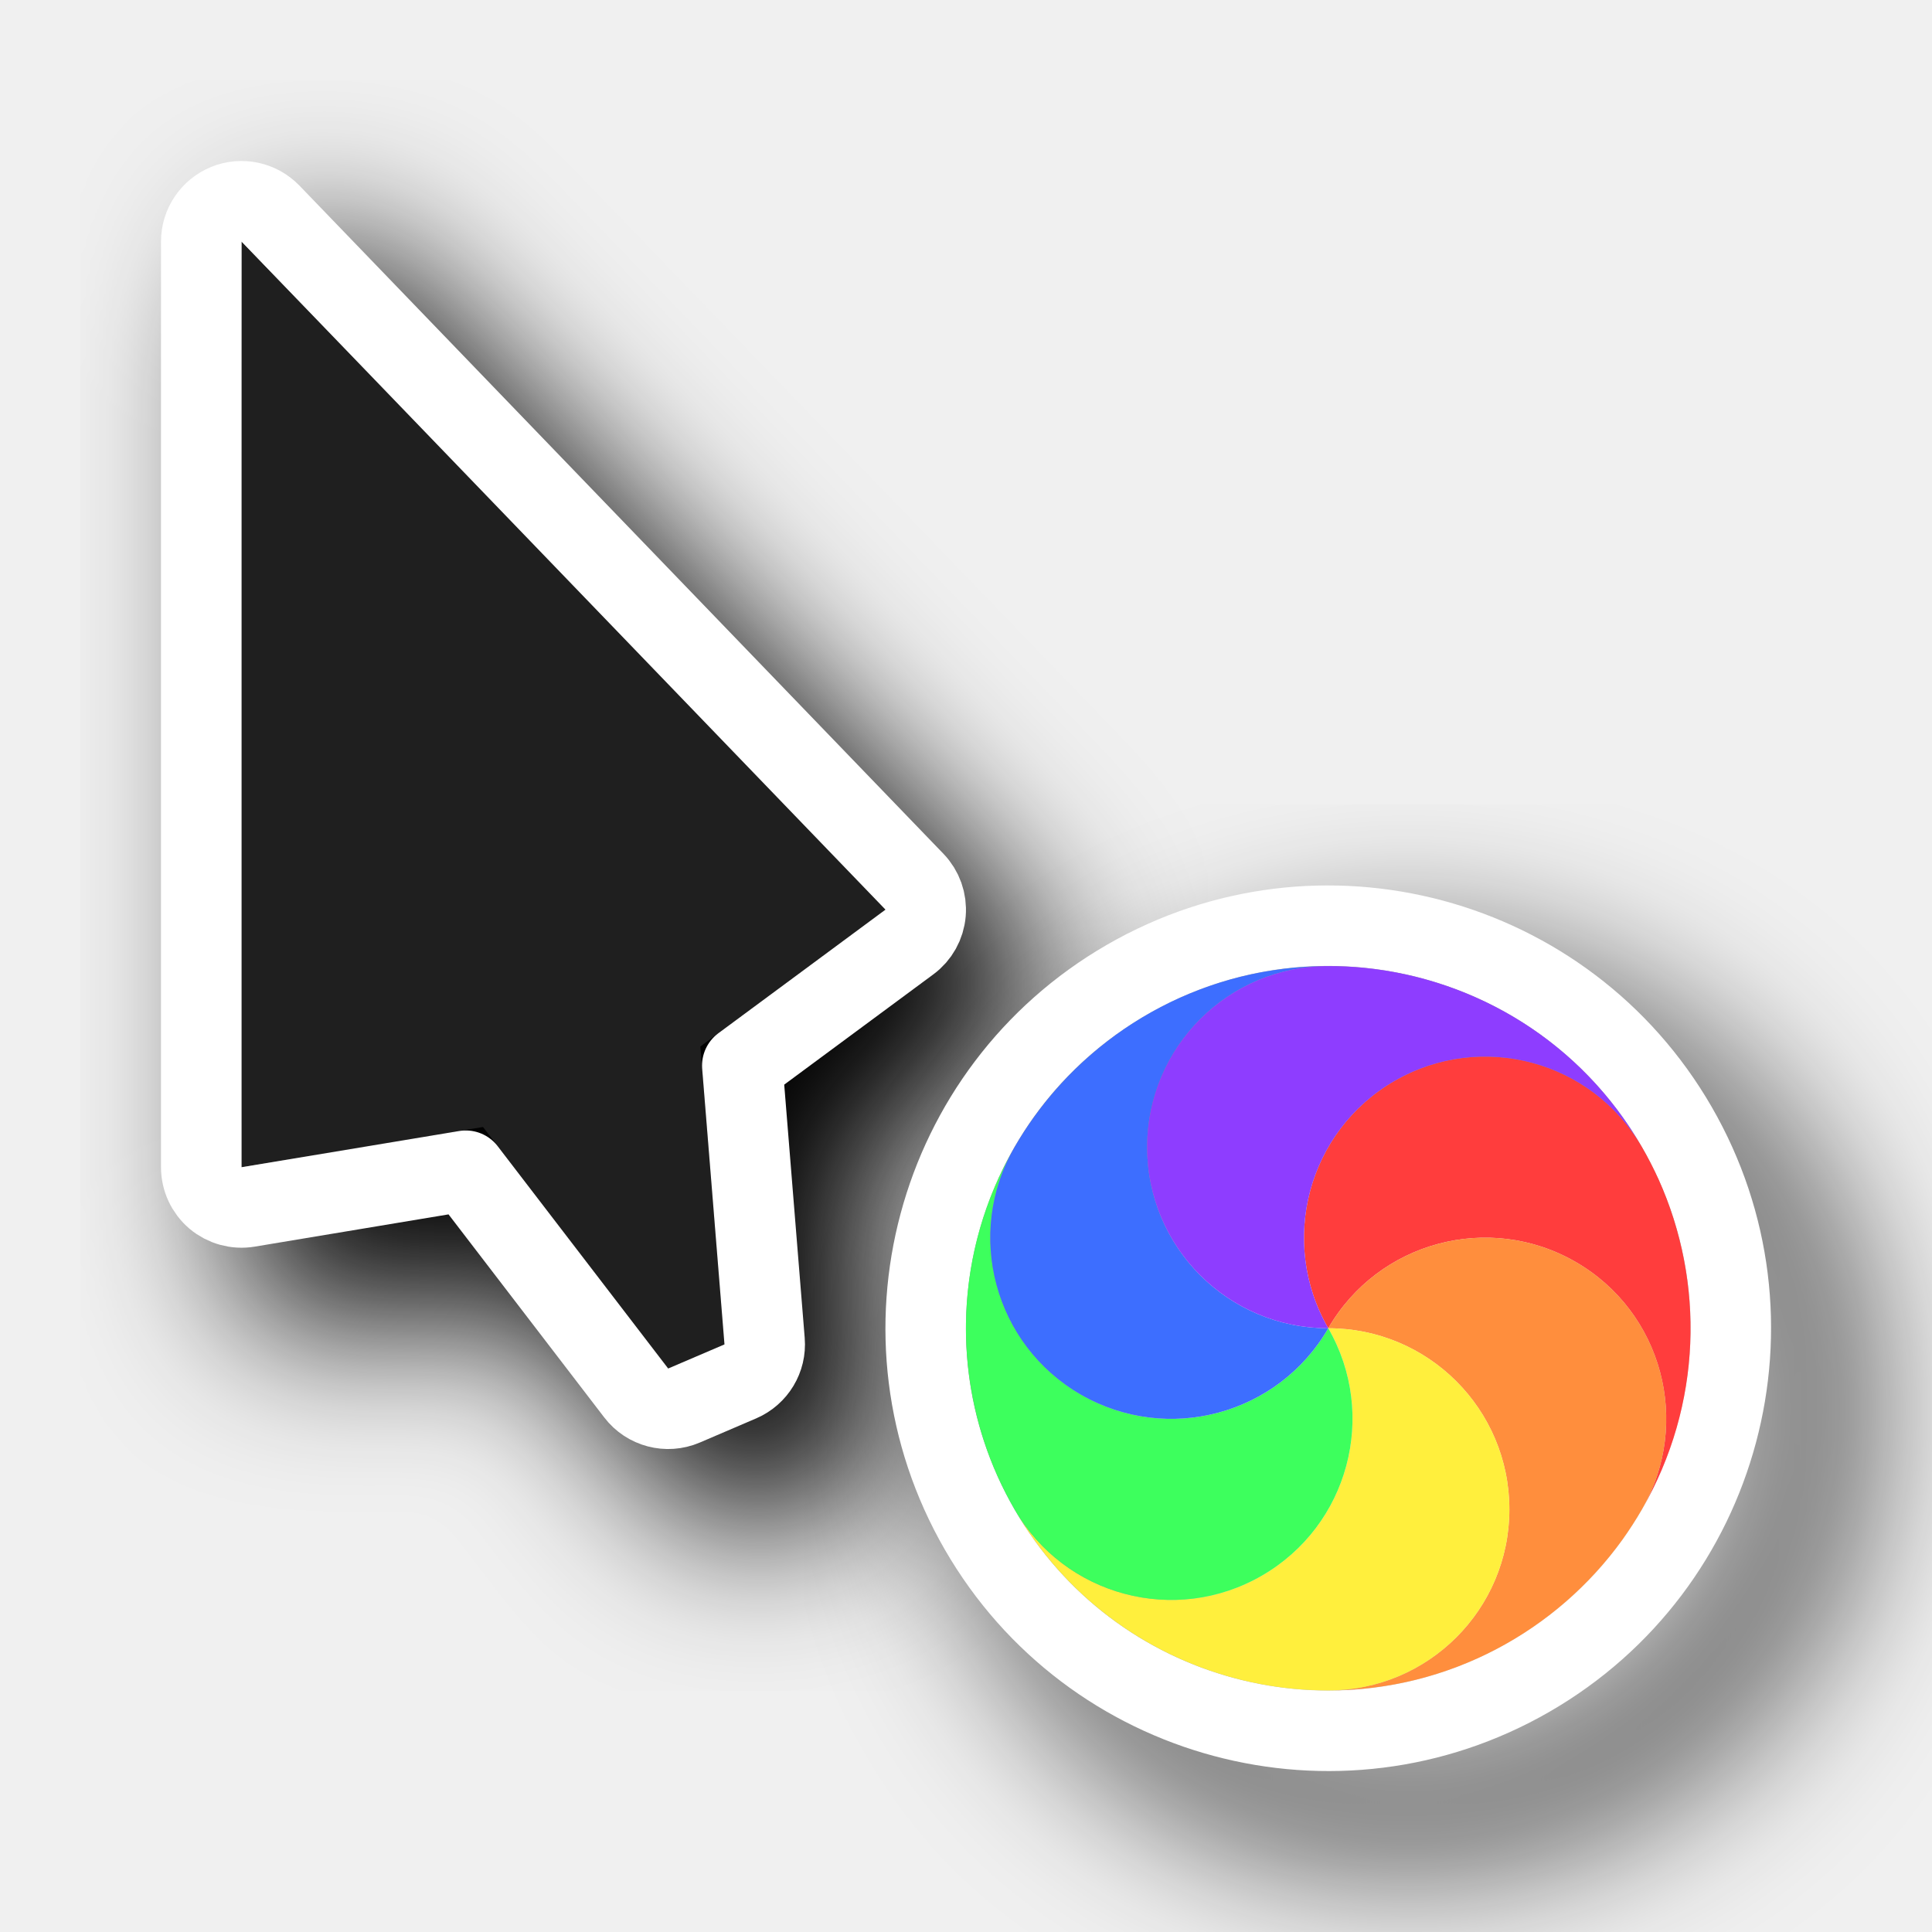
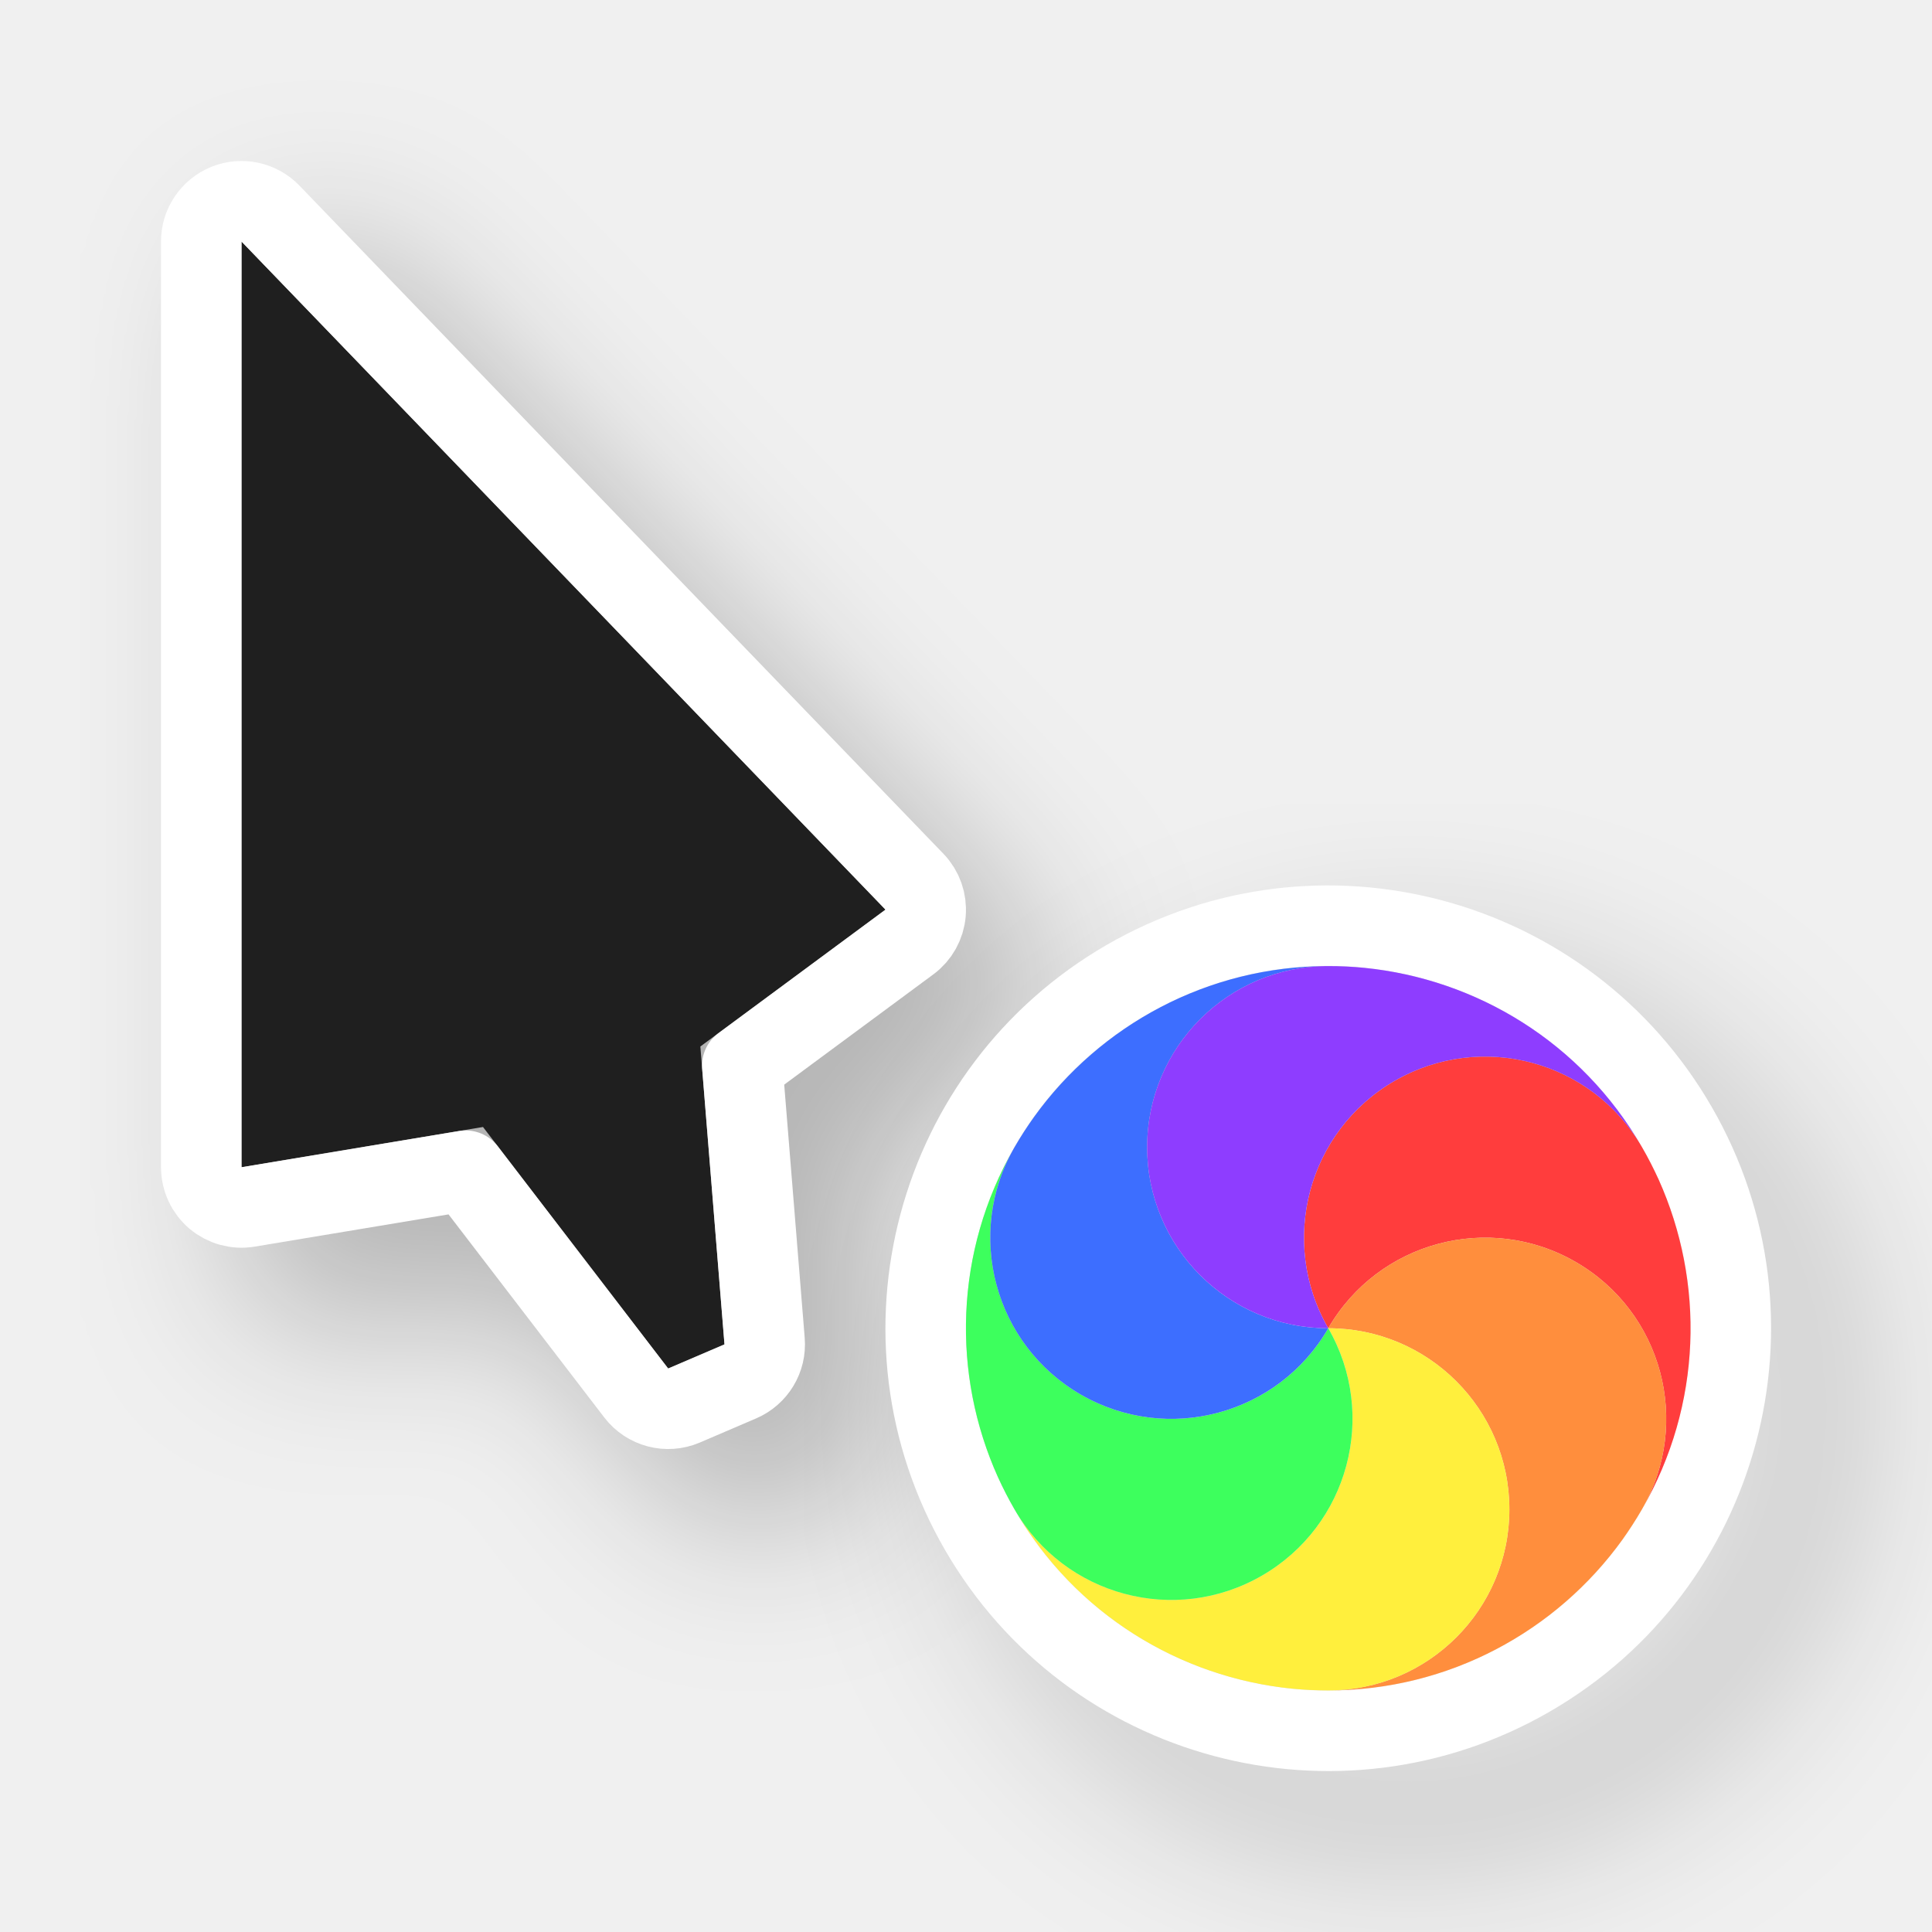
<svg xmlns="http://www.w3.org/2000/svg" width="24" height="24" viewBox="0 0 24 24" fill="none">
  <g clip-path="url(#clip0_105_986)">
    <g filter="url(#filter0_d_105_986)">
      <path d="M11 11.3L3 3L3 14.5L6 14L8.3 17L9 16.7L8.7 13L11 11.3Z" fill="#1F1F1F" />
      <path d="M11.36 10.953C11.46 11.057 11.51 11.198 11.498 11.342C11.486 11.485 11.413 11.617 11.297 11.702L9.221 13.237L9.498 16.66C9.516 16.874 9.394 17.075 9.197 17.16L8.497 17.46C8.287 17.55 8.042 17.486 7.903 17.304L5.786 14.543L3.082 14.993C2.937 15.017 2.789 14.976 2.677 14.882C2.565 14.787 2.5 14.647 2.5 14.5V3C2.5 2.796 2.624 2.613 2.813 2.536C3.002 2.46 3.218 2.506 3.36 2.653L11.36 10.953Z" stroke="white" stroke-linejoin="round" />
    </g>
    <g filter="url(#filter1_d_105_986)">
      <circle cx="16.5" cy="16.5" r="5" transform="rotate(60 16.5 16.5)" stroke="white" stroke-linejoin="round" />
    </g>
    <path d="M17.324 13.427C18.4 12.806 19.776 13.174 20.397 14.25C20.473 14.381 20.541 14.515 20.603 14.65C21.176 15.925 21.149 17.447 20.397 18.75C21.018 17.673 20.65 16.297 19.573 15.676C18.497 15.055 17.121 15.424 16.5 16.5C15.879 15.424 16.248 14.048 17.324 13.427Z" fill="#FF3D3D" />
    <path d="M19.573 15.676C20.65 16.297 21.018 17.673 20.397 18.749C20.321 18.881 20.239 19.007 20.153 19.128C19.336 20.261 18.004 20.999 16.5 20.999C17.742 20.999 18.75 19.992 18.75 18.75C18.75 17.507 17.743 16.5 16.5 16.5C17.121 15.424 18.497 15.055 19.573 15.676Z" fill="#FF8E3D" />
    <path d="M18.75 18.75C18.75 19.992 17.742 20.999 16.5 20.999C16.348 20.999 16.198 20.992 16.05 20.977C14.66 20.837 13.355 20.052 12.603 18.75C13.224 19.826 14.6 20.195 15.676 19.573C16.752 18.952 17.121 17.576 16.5 16.5C17.743 16.5 18.75 17.507 18.75 18.75Z" fill="#FFEF3D" />
    <path d="M15.676 19.573C14.6 20.195 13.224 19.826 12.603 18.75C12.527 18.619 12.459 18.485 12.397 18.35C11.824 17.076 11.851 15.553 12.603 14.251C11.982 15.327 12.351 16.703 13.427 17.324C14.503 17.945 15.879 17.576 16.5 16.5C17.121 17.576 16.752 18.952 15.676 19.573Z" fill="#3DFF5D" />
    <path d="M13.427 17.324C12.351 16.703 11.982 15.327 12.603 14.251C12.679 14.119 12.761 13.993 12.847 13.873C13.664 12.739 14.996 12.001 16.5 12.001C15.258 12.001 14.25 13.008 14.25 14.251C14.25 15.493 15.257 16.5 16.5 16.5C15.879 17.576 14.503 17.945 13.427 17.324Z" fill="#3D6EFF" />
    <path d="M14.25 14.251C14.25 13.008 15.258 12.001 16.5 12.001C16.652 12.001 16.802 12.008 16.95 12.023C18.34 12.163 19.645 12.947 20.397 14.25C19.776 13.174 18.4 12.806 17.324 13.427C16.248 14.048 15.879 15.424 16.5 16.5C15.257 16.5 14.25 15.493 14.25 14.251Z" fill="#8E3DFF" />
  </g>
  <defs>
    <filter id="filter0_d_105_986" x="1" y="1" width="14" height="20" filterUnits="userSpaceOnUse" color-interpolation-filters="sRGB">
      <feFlood flood-opacity="0" result="BackgroundImageFix" />
      <feColorMatrix in="SourceAlpha" type="matrix" values="0 0 0 0 0 0 0 0 0 0 0 0 0 0 0 0 0 0 127 0" result="hardAlpha" />
      <feOffset dx="1" dy="1" />
      <feGaussianBlur stdDeviation="1" />
-       <feColorMatrix type="matrix" values="0 0 0 0 0 0 0 0 0 0 0 0 0 0 0 0 0 0 1 0" />
+       <feColorMatrix type="matrix" values="0 0 0 0 0 0 0 0 0 0 0 0 0 0 0 0 0 0 0.25 0" />
      <feBlend mode="normal" in2="BackgroundImageFix" result="effect1_dropShadow_105_986" />
      <feBlend mode="normal" in="SourceGraphic" in2="effect1_dropShadow_105_986" result="shape" />
    </filter>
    <filter id="filter1_d_105_986" x="9.999" y="9.999" width="15.002" height="15.002" filterUnits="userSpaceOnUse" color-interpolation-filters="sRGB">
      <feFlood flood-opacity="0" result="BackgroundImageFix" />
      <feColorMatrix in="SourceAlpha" type="matrix" values="0 0 0 0 0 0 0 0 0 0 0 0 0 0 0 0 0 0 127 0" result="hardAlpha" />
      <feOffset dx="1" dy="1" />
      <feGaussianBlur stdDeviation="1" />
-       <feColorMatrix type="matrix" values="0 0 0 0 0 0 0 0 0 0 0 0 0 0 0 0 0 0 1 0" />
+       <feColorMatrix type="matrix" values="0 0 0 0 0 0 0 0 0 0 0 0 0 0 0 0 0 0 0.25 0" />
      <feBlend mode="normal" in2="BackgroundImageFix" result="effect1_dropShadow_105_986" />
      <feBlend mode="normal" in="SourceGraphic" in2="effect1_dropShadow_105_986" result="shape" />
    </filter>
    <clipPath id="clip0_105_986">
      <rect width="24" height="24" fill="white" />
    </clipPath>
  </defs>
</svg>
